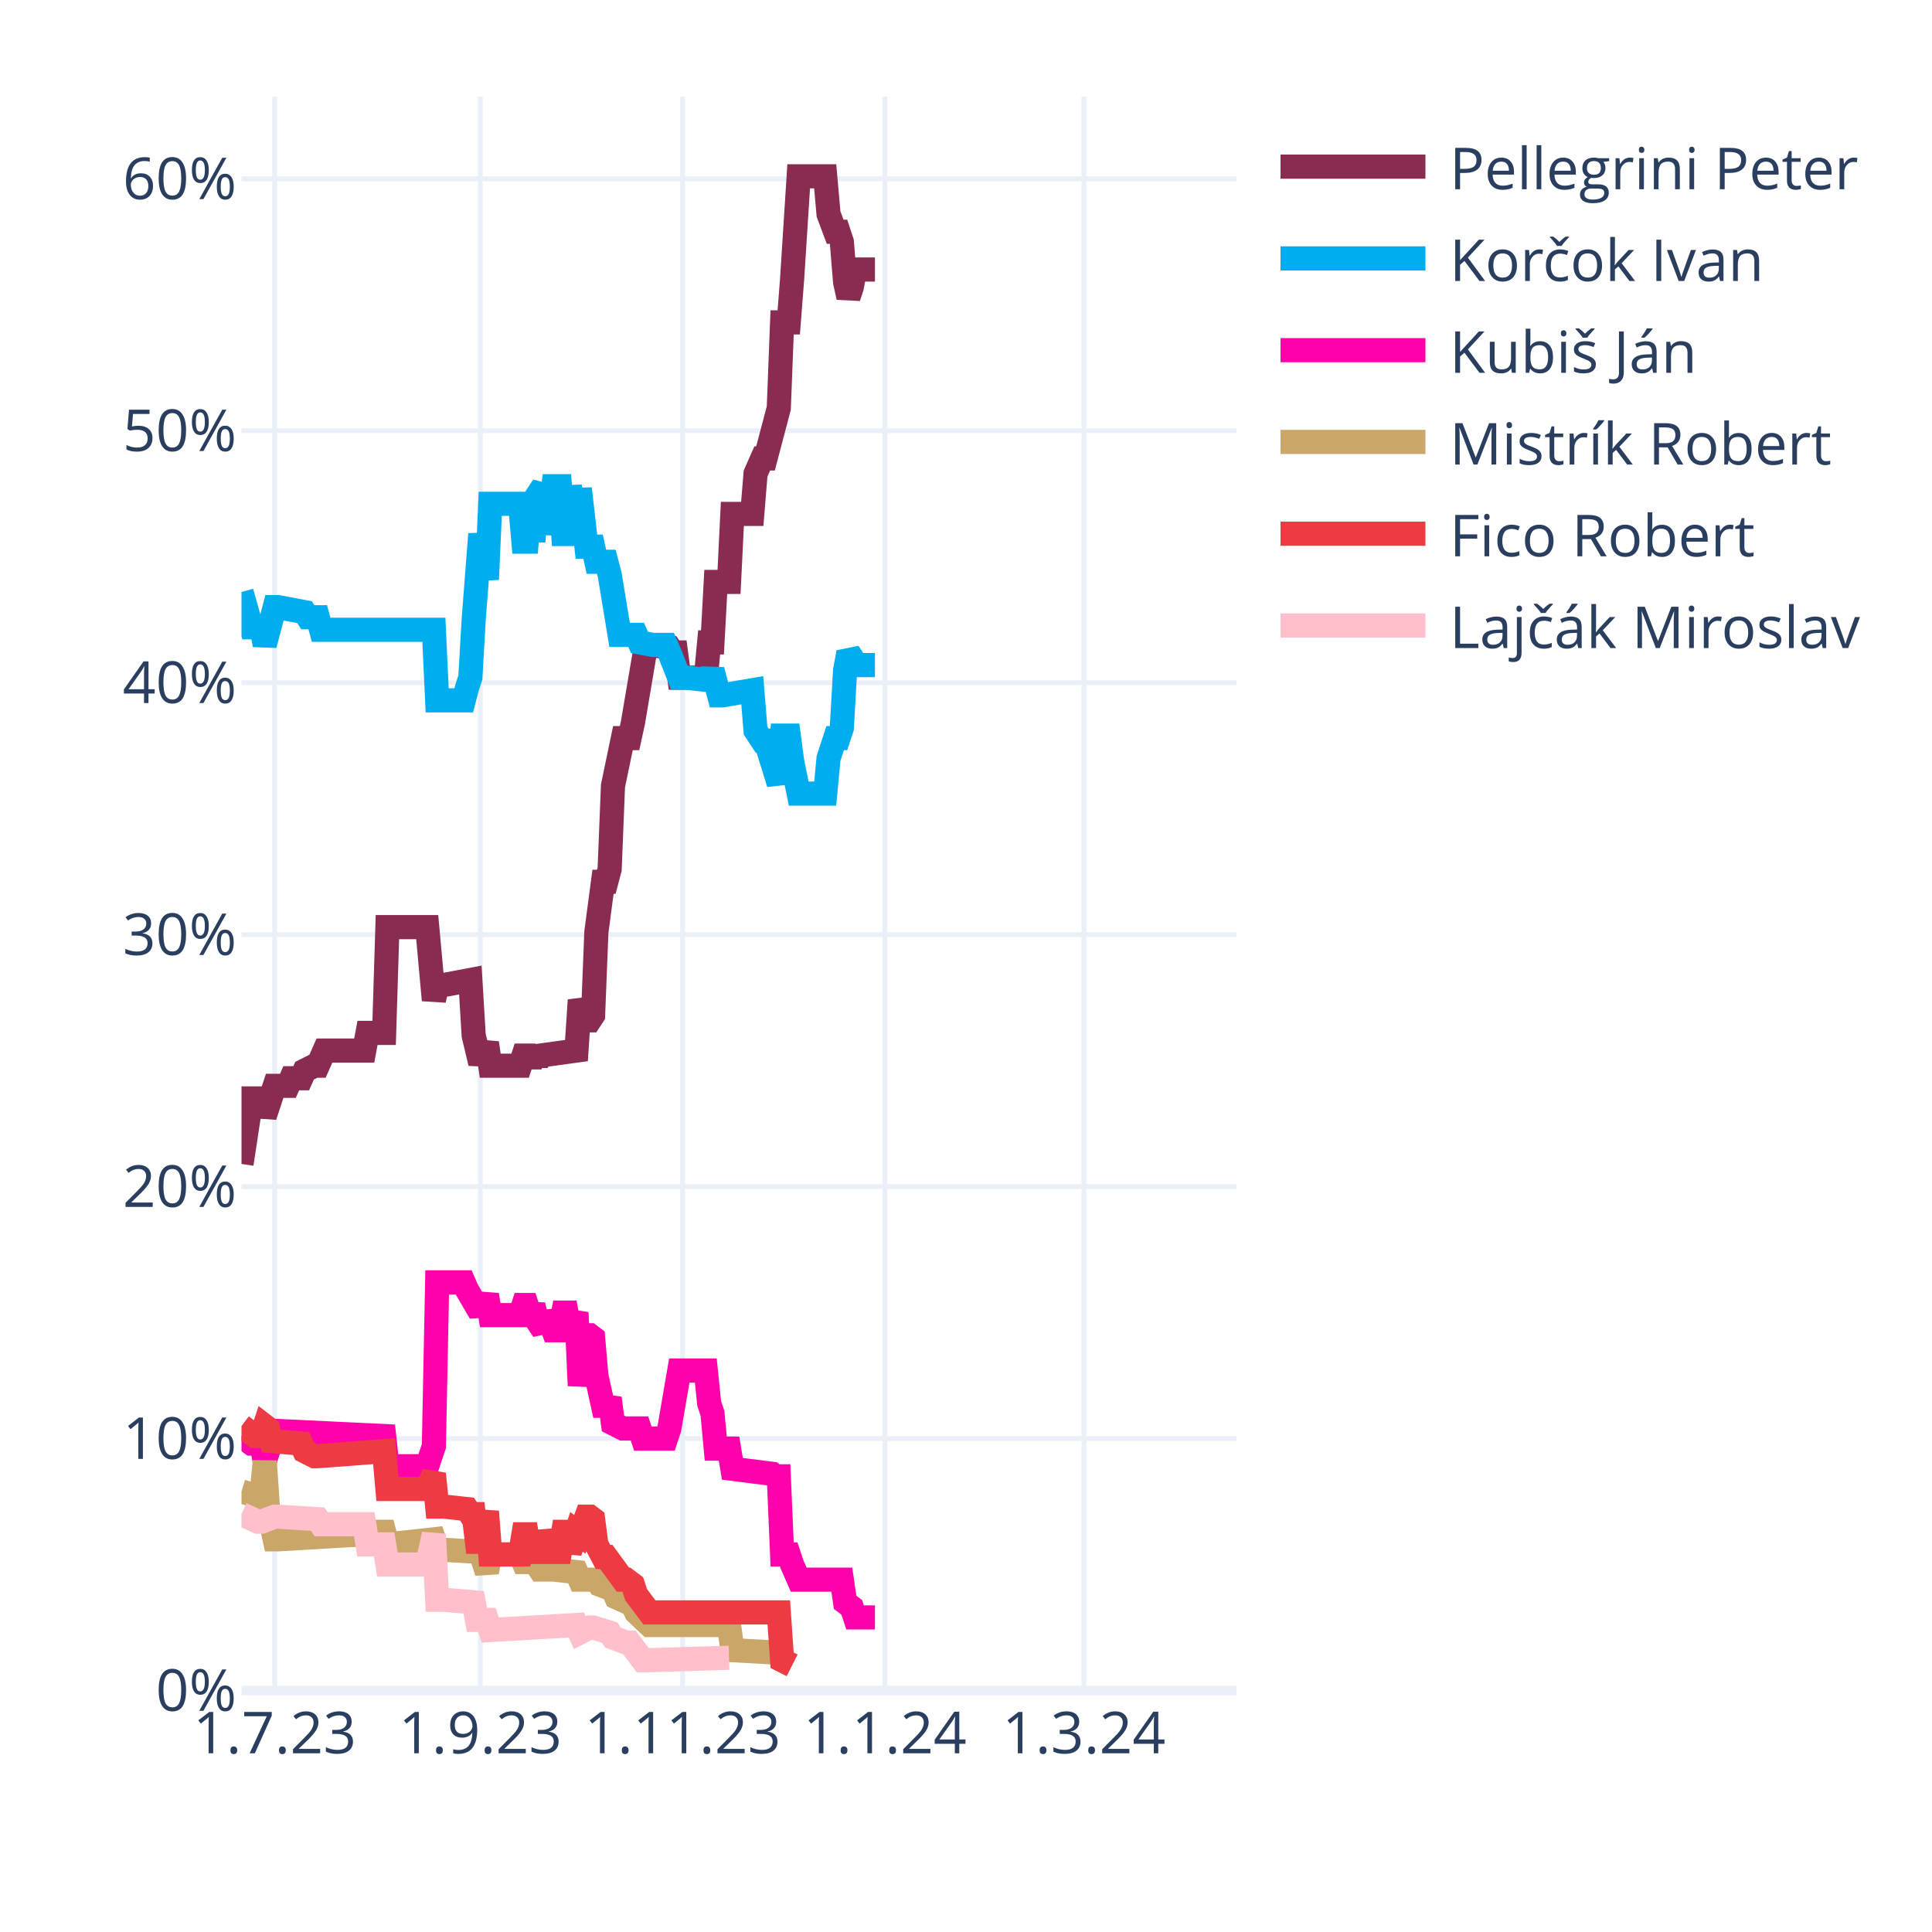
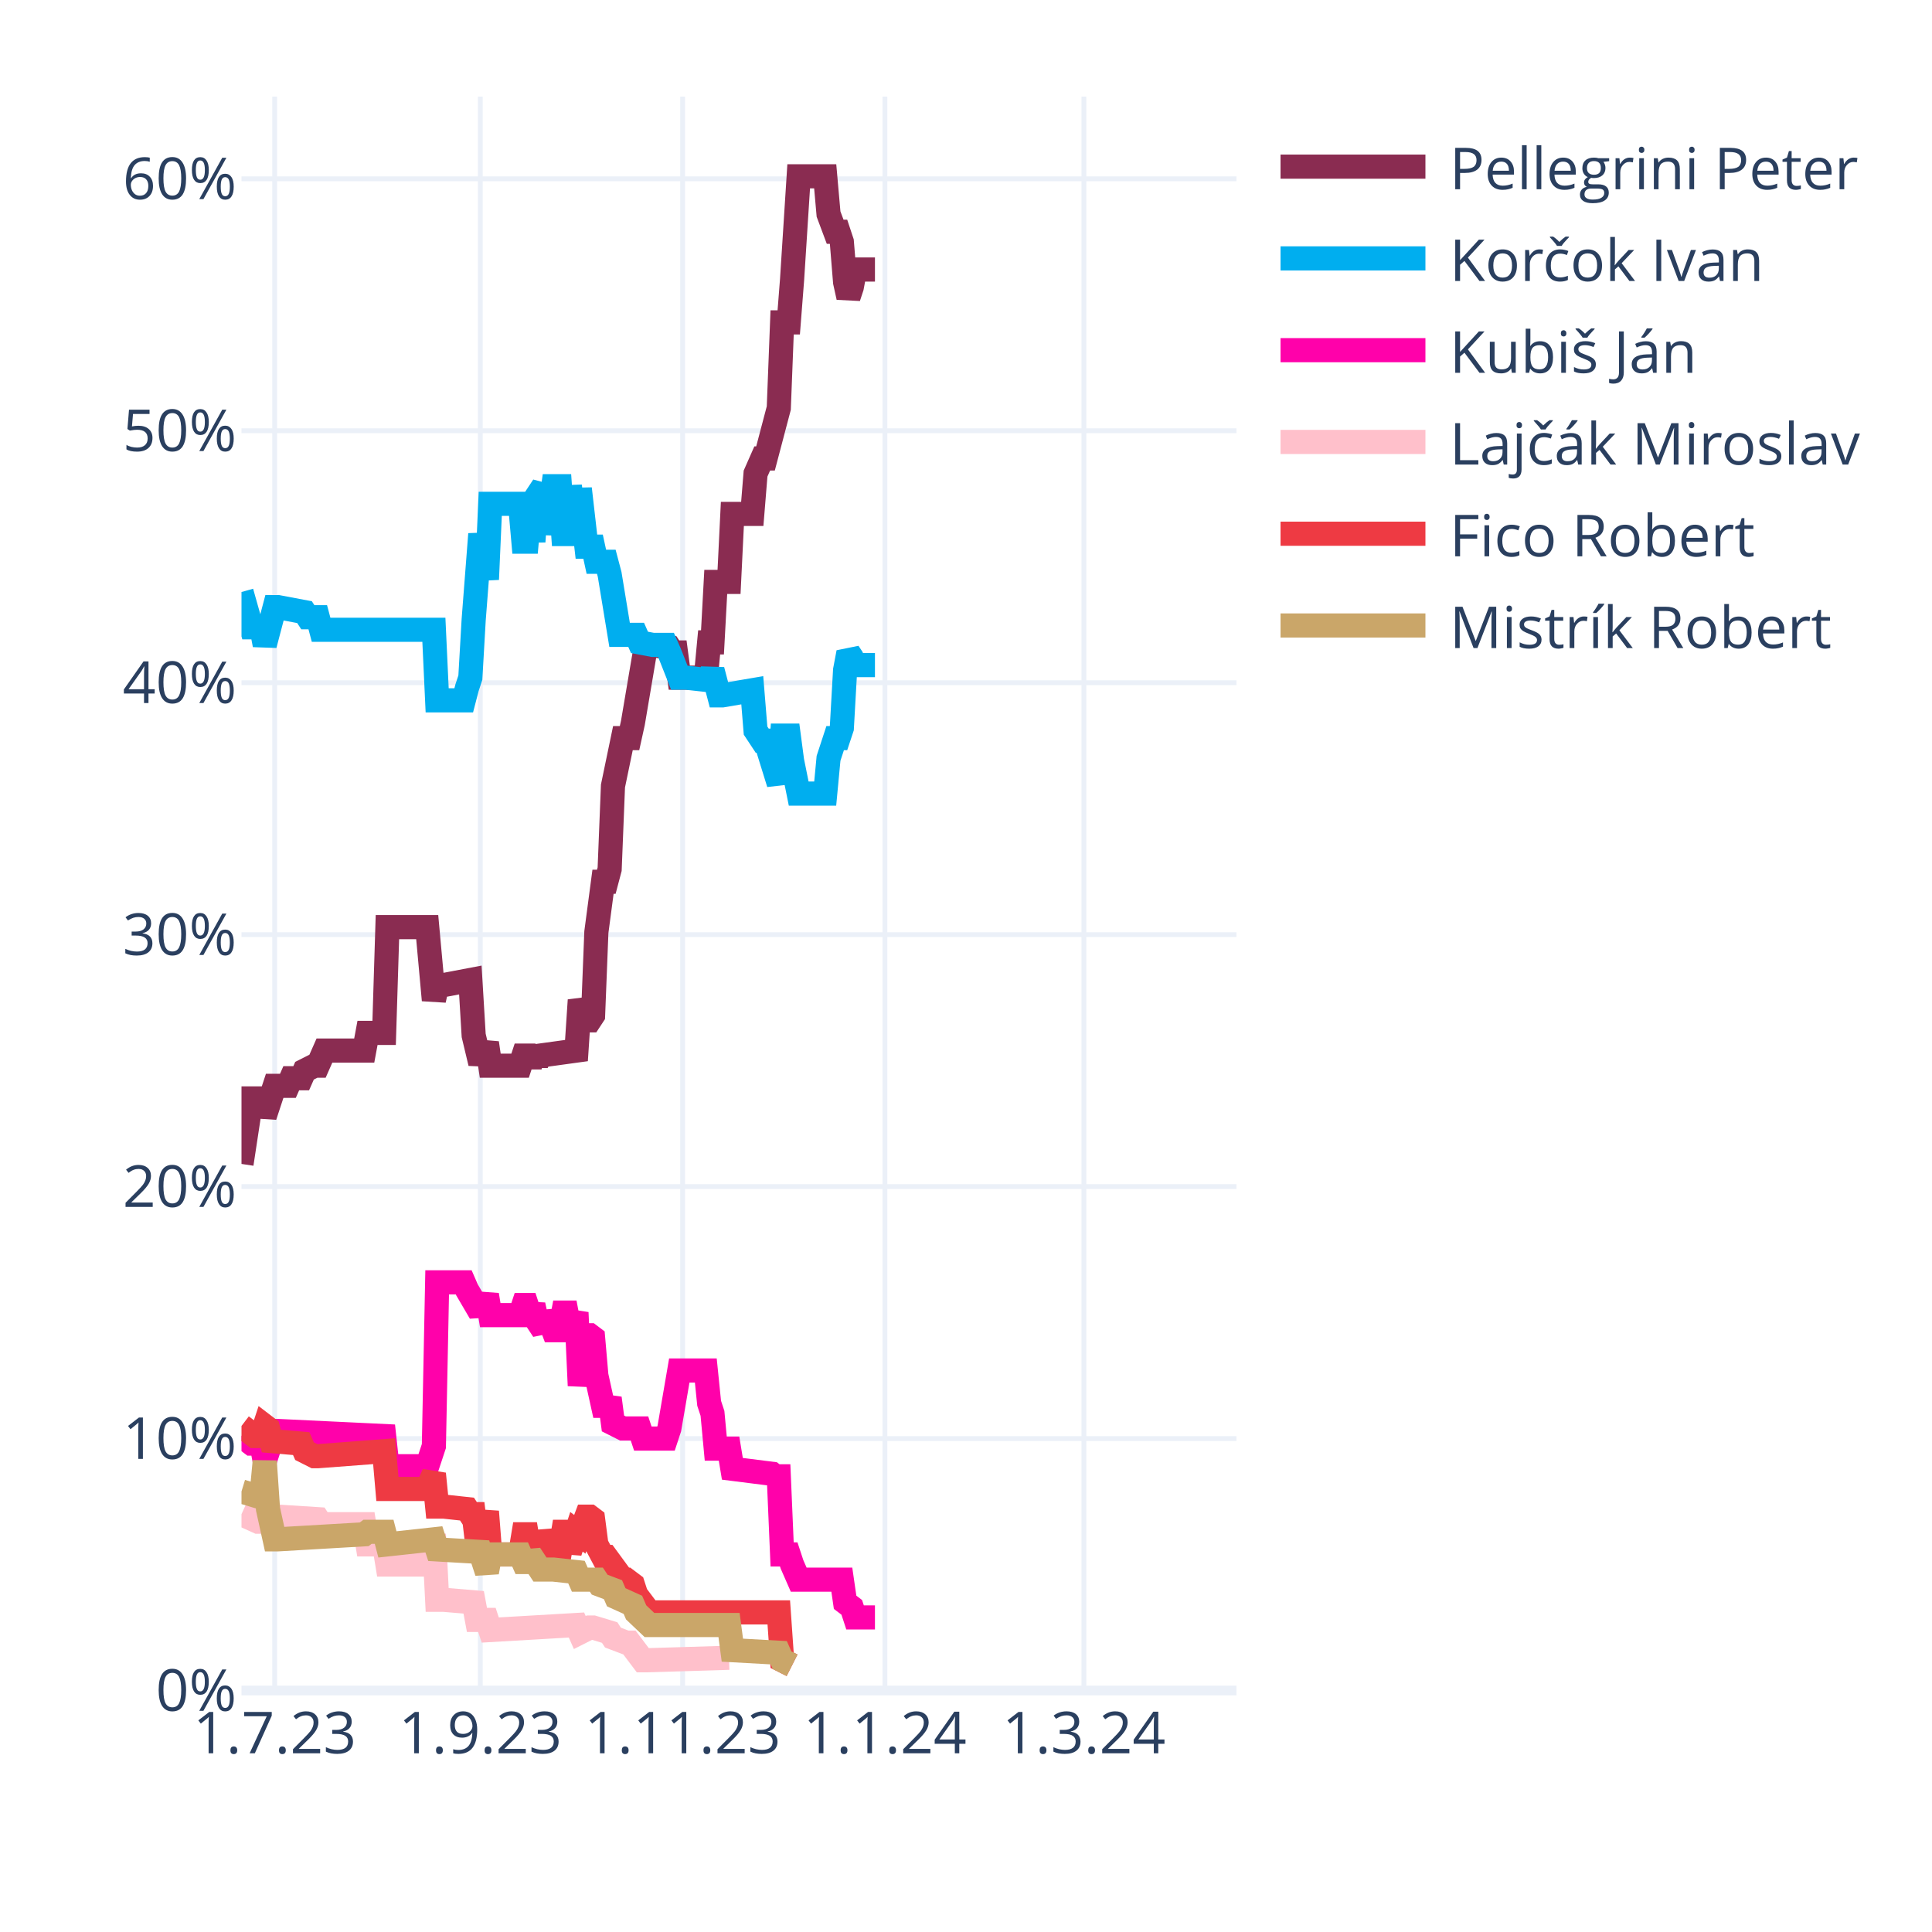
<svg xmlns="http://www.w3.org/2000/svg" class="main-svg" width="400" height="400" style="" viewBox="0 0 400 400">
  <rect x="0" y="0" width="400" height="400" style="fill: rgb(255, 255, 255); fill-opacity: 1;" />
-   <defs id="defs-c1f96e">
+   <defs id="defs-e2b2f4">
    <g class="clips">
-       <clipPath id="clipc1f96exyplot" class="plotclip">
+       <clipPath id="clipe2b2f4xyplot" class="plotclip">
        <rect width="206" height="330" />
      </clipPath>
-       <clipPath class="axesclip" id="clipc1f96ex">
+       <clipPath class="axesclip" id="clipe2b2f4x">
        <rect x="50" y="0" width="206" height="400" />
      </clipPath>
-       <clipPath class="axesclip" id="clipc1f96ey">
+       <clipPath class="axesclip" id="clipe2b2f4y">
        <rect x="0" y="20" width="400" height="330" />
      </clipPath>
-       <clipPath class="axesclip" id="clipc1f96exy">
+       <clipPath class="axesclip" id="clipe2b2f4xy">
        <rect x="50" y="20" width="206" height="330" />
      </clipPath>
    </g>
    <g class="gradients" />
    <g class="patterns" />
  </defs>
  <g class="bglayer" />
  <g class="layer-below">
    <g class="imagelayer" />
    <g class="shapelayer" />
  </g>
  <g class="cartesianlayer">
    <g class="subplot xy">
      <g class="layer-subplot">
        <g class="shapelayer" />
        <g class="imagelayer" />
      </g>
      <g class="minor-gridlayer">
        <g class="x" />
        <g class="y" />
      </g>
      <g class="gridlayer">
        <g class="x">
          <path class="xgrid crisp" transform="translate(56.87,0)" d="M0,20v330" style="stroke: rgb(235, 240, 248); stroke-opacity: 1; stroke-width: 1px;" />
          <path class="xgrid crisp" transform="translate(99.44,0)" d="M0,20v330" style="stroke: rgb(235, 240, 248); stroke-opacity: 1; stroke-width: 1px;" />
          <path class="xgrid crisp" transform="translate(141.33,0)" d="M0,20v330" style="stroke: rgb(235, 240, 248); stroke-opacity: 1; stroke-width: 1px;" />
          <path class="xgrid crisp" transform="translate(183.21,0)" d="M0,20v330" style="stroke: rgb(235, 240, 248); stroke-opacity: 1; stroke-width: 1px;" />
          <path class="xgrid crisp" transform="translate(224.41,0)" d="M0,20v330" style="stroke: rgb(235, 240, 248); stroke-opacity: 1; stroke-width: 1px;" />
        </g>
        <g class="y">
          <path class="ygrid crisp" transform="translate(0,297.84)" d="M50,0h206" style="stroke: rgb(235, 240, 248); stroke-opacity: 1; stroke-width: 1px;" />
          <path class="ygrid crisp" transform="translate(0,245.67)" d="M50,0h206" style="stroke: rgb(235, 240, 248); stroke-opacity: 1; stroke-width: 1px;" />
          <path class="ygrid crisp" transform="translate(0,193.51)" d="M50,0h206" style="stroke: rgb(235, 240, 248); stroke-opacity: 1; stroke-width: 1px;" />
          <path class="ygrid crisp" transform="translate(0,141.35)" d="M50,0h206" style="stroke: rgb(235, 240, 248); stroke-opacity: 1; stroke-width: 1px;" />
          <path class="ygrid crisp" transform="translate(0,89.18)" d="M50,0h206" style="stroke: rgb(235, 240, 248); stroke-opacity: 1; stroke-width: 1px;" />
          <path class="ygrid crisp" transform="translate(0,37.02)" d="M50,0h206" style="stroke: rgb(235, 240, 248); stroke-opacity: 1; stroke-width: 1px;" />
        </g>
      </g>
      <g class="zerolinelayer">
        <path class="yzl zl crisp" transform="translate(0,350)" d="M50,0h206" style="stroke: rgb(235, 240, 248); stroke-opacity: 1; stroke-width: 2px;" />
      </g>
      <path class="xlines-below" />
      <path class="ylines-below" />
      <g class="overlines-below" />
      <g class="xaxislayer-below" />
      <g class="yaxislayer-below" />
      <g class="overaxes-below" />
-       <g class="plot" transform="translate(50,20)" clip-path="url(#clipc1f96exyplot)">
+       <g class="plot" transform="translate(50,20)" clip-path="url(#clipe2b2f4xyplot)">
        <g class="scatterlayer mlayer">
-           <g class="trace scatter tracea22b63" style="stroke-miterlimit: 2; opacity: 1;">
+           <g class="trace scatter trace3c11e1" style="stroke-miterlimit: 2; opacity: 1;">
            <g class="fills" />
            <g class="errorbars" />
            <g class="lines">
              <path class="js-line" d="M0,220.98L2.06,207.42L2.75,207.42L4.12,207.42L4.81,211.07L6.87,204.81L7.55,204.81L9.61,204.81L10.3,203.24L12.36,203.24L13.05,201.68L15.11,200.64L15.79,200.64L17.17,197.51L17.85,197.51L25.41,197.51L26.09,193.85L29.53,193.85L30.21,171.95L38.45,171.95L39.83,187.07L40.51,183.94L41.89,183.94L47.38,182.9L48.07,194.38L49.44,200.11L50.13,198.03L50.81,195.94L51.5,200.64L57.68,200.64L58.37,198.55L59.05,198.55L59.74,200.64L60.43,198.55L61.11,200.11L61.8,198.55L69.35,197.51L70.04,187.07L71.41,191.25L72.1,191.25L72.79,190.2L73.47,172.99L74.85,162.56L75.53,162.56L76.22,159.95L76.91,142.73L78.97,132.82L79.65,132.82L80.34,132.82L81.03,129.69L83.77,113.52L84.46,113.52L88.58,114.04L89.27,115.09L89.95,115.09L90.64,120.3L96.13,120.3L96.82,113L97.51,113L98.19,100.48L100.94,100.48L101.63,86.4L105.75,86.4L106.43,78.05L107.81,74.92L108.49,74.92L111.24,64.49L111.93,46.75L113.3,46.75L113.99,37.89L115.36,16.5L116.05,16.5L120.85,16.5L121.54,24.32L122.91,27.98L123.6,27.98L124.29,30.06L124.97,38.41L125.66,41.54L126.35,39.45L127.03,35.8L131.15,35.8" style="vector-effect: none; fill: none; stroke: rgb(138, 44, 81); stroke-opacity: 1; stroke-width: 5px; opacity: 1;" />
            </g>
            <g class="points" />
            <g class="text" />
          </g>
-           <g class="trace scatter tracebed3e5" style="stroke-miterlimit: 2; opacity: 1;">
+           <g class="trace scatter trace9591a3" style="stroke-miterlimit: 2; opacity: 1;">
            <g class="fills" />
            <g class="errorbars" />
            <g class="lines">
              <path class="js-line" d="M0,102.57L2.06,109.87L2.75,109.87L4.12,109.87L4.81,113.52L6.87,105.7L7.55,105.7L13.05,106.74L13.73,107.79L15.79,107.79L16.48,110.39L39.83,110.39L40.51,125L46.01,125L46.69,122.39L47.38,120.3L48.07,108.31L49.44,90.57L50.13,95.27L50.81,99.96L51.5,84.31L57.68,84.31L58.37,92.14L59.05,92.14L59.74,84.31L60.43,92.14L61.11,82.75L62.49,80.66L63.17,90.57L64.55,80.66L65.23,80.66L65.92,80.66L66.61,90.57L67.29,90.57L67.98,80.66L69.35,90.57L70.04,81.18L71.41,93.18L72.1,93.18L72.79,93.18L73.47,96.31L75.53,96.31L76.22,98.92L78.28,111.44L78.97,111.44L81.71,111.44L82.4,113L85.15,113.52L85.83,113.52L87.89,113.52L88.58,115.09L90.64,120.3L92.01,120.3L96.82,120.83L97.51,118.74L98.88,123.96L99.57,123.96L105.75,122.91L106.43,131.26L107.81,133.35L108.49,133.35L111.24,142.21L111.93,132.3L113.3,132.3L113.99,137.52L115.36,144.3L116.05,144.3L120.85,144.3L121.54,137L122.91,132.82L123.6,132.82L124.29,130.74L124.97,118.74L125.66,115.09L126.35,116.13L127.03,117.7L131.15,117.7" style="vector-effect: none; fill: none; stroke: rgb(0, 174, 239); stroke-opacity: 1; stroke-width: 5px; opacity: 1;" />
            </g>
            <g class="points" />
            <g class="text" />
          </g>
-           <g class="trace scatter trace6e777e" style="stroke-miterlimit: 2; opacity: 1;">
+           <g class="trace scatter trace87c057" style="stroke-miterlimit: 2; opacity: 1;">
            <g class="fills" />
            <g class="errorbars" />
            <g class="lines">
              <path class="js-line" d="M0,277.32L2.06,278.88L2.75,278.88L4.12,278.88L4.81,282.53L6.87,276.27L7.55,276.27L29.53,277.32L30.21,283.57L38.45,283.57L39.83,279.4L40.51,245.5L41.89,245.5L46.01,245.5L46.69,247.06L49.44,251.76L50.13,250.19L50.81,248.1L51.5,252.28L57.68,252.28L58.37,250.19L59.05,250.19L59.74,252.28L60.43,250.19L61.11,253.32L62.49,255.41L63.17,251.76L64.55,255.41L65.23,255.41L65.92,255.41L66.61,251.76L67.29,251.76L67.98,255.41L69.35,251.76L70.04,266.88L71.41,256.45L72.1,256.45L72.79,256.97L73.47,264.8L74.85,271.06L75.53,271.06L76.22,269.49L76.91,274.71L78.97,275.75L79.65,275.75L82.4,275.75L83.09,277.84L87.89,277.84L88.58,275.75L90.64,263.75L92.01,263.75L96.13,263.75L96.82,270.53L97.51,272.62L98.19,279.92L100.94,279.92L101.63,284.1L109.87,285.14L110.55,285.66L111.24,285.66L111.93,301.83L113.3,301.83L113.99,303.92L115.36,307.05L116.05,307.05L124.29,307.05L124.97,311.74L126.35,312.79L127.03,314.87L131.15,314.87" style="vector-effect: none; fill: none; stroke: rgb(255, 1, 170); stroke-opacity: 1; stroke-width: 5px; opacity: 1;" />
            </g>
            <g class="points" />
            <g class="text" />
          </g>
-           <g class="trace scatter tracee52705" style="stroke-miterlimit: 2; opacity: 1;">
+           <g class="trace scatter tracea3f13f" style="stroke-miterlimit: 2; opacity: 1;">
+             <g class="fills" />
+             <g class="errorbars" />
+             <g class="lines">
+               <path class="js-line" d="M0,293.49L3.43,295.05L4.12,295.05L6.87,294.01L7.55,294.01L15.79,294.53L16.48,295.57L25.41,295.57L26.09,299.75L29.53,299.75L30.21,303.92L38.45,303.92L39.83,297.66L40.51,311.22L41.89,311.22L48.07,311.74L48.75,315.39L50.81,315.39L51.5,317.48L69.35,316.44L70.04,318L72.1,316.96L72.79,316.96L76.22,318L76.91,319.05L79.65,320.09L80.34,320.09L83.09,323.74L83.77,323.74L100.94,323.22" style="vector-effect: none; fill: none; stroke: rgb(255, 192, 203); stroke-opacity: 1; stroke-width: 5px; opacity: 1;" />
+             </g>
+             <g class="points" />
+             <g class="text" />
+           </g>
+           <g class="trace scatter traceae8570" style="stroke-miterlimit: 2; opacity: 1;">
+             <g class="fills" />
+             <g class="errorbars" />
+             <g class="lines">
+               <path class="js-line" d="M0,275.23L2.75,277.32L3.43,277.32L4.12,277.32L4.81,275.23L5.49,275.75L6.18,278.36L12.36,278.88L13.05,280.45L15.11,281.49L15.79,281.49L29.53,280.45L30.21,288.27L38.45,288.27L39.83,285.14L40.51,291.92L41.89,291.92L46.69,292.44L47.38,293.49L48.07,293.49L48.75,299.22L49.44,299.22L50.13,296.09L50.81,292.96L51.5,301.83L57.68,301.83L58.37,297.66L59.05,297.66L59.74,301.83L60.43,297.66L61.11,301.31L62.49,301.31L63.17,297.14L64.55,301.31L65.23,301.31L65.92,301.31L66.61,297.14L67.29,297.14L67.98,301.31L69.35,297.14L70.04,297.66L71.41,294.01L72.1,294.01L72.79,294.53L73.47,299.75L74.85,302.35L75.53,302.35L78.97,307.05L79.65,307.05L81.03,308.09L81.71,310.18L84.46,313.83L85.15,313.83L111.24,313.83L111.93,323.74L113.99,324.78" style="vector-effect: none; fill: none; stroke: rgb(238, 58, 67); stroke-opacity: 1; stroke-width: 5px; opacity: 1;" />
+             </g>
+             <g class="points" />
+             <g class="text" />
+           </g>
+           <g class="trace scatter trace559686" style="stroke-miterlimit: 2; opacity: 1;">
            <g class="fills" />
            <g class="errorbars" />
            <g class="lines">
              <path class="js-line" d="M0,288.79L3.43,289.83L4.12,289.83L4.81,282.53L5.49,292.44L6.87,298.7L7.55,298.7L25.41,297.66L26.09,297.14L29.53,297.14L30.21,299.75L39.83,298.7L40.51,300.79L49.44,301.31L50.13,303.4L50.81,305.48L51.5,301.83L57.68,301.83L58.37,303.4L59.05,303.4L59.74,301.83L61.8,304.96L62.49,304.96L63.86,304.96L64.55,304.96L69.35,305.48L70.04,307.05L73.47,307.05L74.16,308.09L76.91,309.13L77.59,310.7L81.03,312.26L81.71,313.83L84.46,316.44L85.15,316.44L100.94,316.44L101.63,321.65L111.24,322.18L111.93,323.74L113.99,324.78" style="vector-effect: none; fill: none; stroke: rgb(202, 166, 105); stroke-opacity: 1; stroke-width: 5px; opacity: 1;" />
-             </g>
-             <g class="points" />
-             <g class="text" />
-           </g>
-           <g class="trace scatter trace0e51dd" style="stroke-miterlimit: 2; opacity: 1;">
-             <g class="fills" />
-             <g class="errorbars" />
-             <g class="lines">
-               <path class="js-line" d="M0,275.23L2.75,277.32L3.43,277.32L4.12,277.32L4.81,275.23L5.49,275.75L6.18,278.36L12.36,278.88L13.05,280.45L15.11,281.49L15.79,281.49L29.53,280.45L30.21,288.27L38.45,288.27L39.83,285.14L40.51,291.92L41.89,291.92L46.69,292.44L47.38,293.49L48.07,293.49L48.75,299.22L49.44,299.22L50.13,296.09L50.81,292.96L51.5,301.83L57.68,301.83L58.37,297.66L59.05,297.66L59.74,301.83L60.43,297.66L61.11,301.31L62.49,301.31L63.17,297.14L64.55,301.31L65.23,301.31L65.92,301.31L66.61,297.14L67.29,297.14L67.98,301.31L69.35,297.14L70.04,297.66L71.41,294.01L72.1,294.01L72.79,294.53L73.47,299.75L74.85,302.35L75.53,302.35L78.97,307.05L79.65,307.05L81.03,308.09L81.71,310.18L84.46,313.83L85.15,313.83L111.24,313.83L111.93,323.74L113.99,324.78" style="vector-effect: none; fill: none; stroke: rgb(238, 58, 67); stroke-opacity: 1; stroke-width: 5px; opacity: 1;" />
-             </g>
-             <g class="points" />
-             <g class="text" />
-           </g>
-           <g class="trace scatter trace76c89a" style="stroke-miterlimit: 2; opacity: 1;">
-             <g class="fills" />
-             <g class="errorbars" />
-             <g class="lines">
-               <path class="js-line" d="M0,293.49L3.43,295.05L4.12,295.05L6.87,294.01L7.55,294.01L15.79,294.53L16.48,295.57L25.41,295.57L26.09,299.75L29.53,299.75L30.21,303.92L38.45,303.92L39.83,297.66L40.51,311.22L41.89,311.22L48.07,311.74L48.75,315.39L50.81,315.39L51.5,317.48L69.35,316.44L70.04,318L72.1,316.96L72.79,316.96L76.22,318L76.91,319.05L79.65,320.09L80.34,320.09L83.09,323.74L83.77,323.74L100.94,323.22" style="vector-effect: none; fill: none; stroke: rgb(255, 192, 203); stroke-opacity: 1; stroke-width: 5px; opacity: 1;" />
            </g>
            <g class="points" />
            <g class="text" />
          </g>
        </g>
      </g>
      <g class="overplot" />
      <path class="xlines-above crisp" d="M0,0" style="fill: none;" />
      <path class="ylines-above crisp" d="M0,0" style="fill: none;" />
      <g class="overlines-above" />
      <g class="xaxislayer-above">
        <g class="xtick">
          <text text-anchor="middle" x="0" y="363" transform="translate(56.87,0)" style="font-family: 'Open Sans', verdana, arial, sans-serif; font-size: 12px; fill: rgb(42, 63, 95); fill-opacity: 1; white-space: pre; opacity: 1;">1.7.23</text>
        </g>
        <g class="xtick">
          <text text-anchor="middle" x="0" y="363" style="font-family: 'Open Sans', verdana, arial, sans-serif; font-size: 12px; fill: rgb(42, 63, 95); fill-opacity: 1; white-space: pre; opacity: 1;" transform="translate(99.44,0)">1.9.23</text>
        </g>
        <g class="xtick">
          <text text-anchor="middle" x="0" y="363" style="font-family: 'Open Sans', verdana, arial, sans-serif; font-size: 12px; fill: rgb(42, 63, 95); fill-opacity: 1; white-space: pre; opacity: 1;" transform="translate(141.33,0)">1.11.23</text>
        </g>
        <g class="xtick">
          <text text-anchor="middle" x="0" y="363" style="font-family: 'Open Sans', verdana, arial, sans-serif; font-size: 12px; fill: rgb(42, 63, 95); fill-opacity: 1; white-space: pre; opacity: 1;" transform="translate(183.21,0)">1.1.24</text>
        </g>
        <g class="xtick">
          <text text-anchor="middle" x="0" y="363" style="font-family: 'Open Sans', verdana, arial, sans-serif; font-size: 12px; fill: rgb(42, 63, 95); fill-opacity: 1; white-space: pre; opacity: 1;" transform="translate(224.41,0)">1.3.24</text>
        </g>
      </g>
      <g class="yaxislayer-above">
        <g class="ytick">
          <text text-anchor="end" x="49" y="4.2" transform="translate(0,350)" style="font-family: 'Open Sans', verdana, arial, sans-serif; font-size: 12px; fill: rgb(42, 63, 95); fill-opacity: 1; white-space: pre; opacity: 1;">0%</text>
        </g>
        <g class="ytick">
          <text text-anchor="end" x="49" y="4.2" style="font-family: 'Open Sans', verdana, arial, sans-serif; font-size: 12px; fill: rgb(42, 63, 95); fill-opacity: 1; white-space: pre; opacity: 1;" transform="translate(0,297.84)">10%</text>
        </g>
        <g class="ytick">
          <text text-anchor="end" x="49" y="4.2" style="font-family: 'Open Sans', verdana, arial, sans-serif; font-size: 12px; fill: rgb(42, 63, 95); fill-opacity: 1; white-space: pre; opacity: 1;" transform="translate(0,245.67)">20%</text>
        </g>
        <g class="ytick">
          <text text-anchor="end" x="49" y="4.2" style="font-family: 'Open Sans', verdana, arial, sans-serif; font-size: 12px; fill: rgb(42, 63, 95); fill-opacity: 1; white-space: pre; opacity: 1;" transform="translate(0,193.51)">30%</text>
        </g>
        <g class="ytick">
          <text text-anchor="end" x="49" y="4.2" style="font-family: 'Open Sans', verdana, arial, sans-serif; font-size: 12px; fill: rgb(42, 63, 95); fill-opacity: 1; white-space: pre; opacity: 1;" transform="translate(0,141.35)">40%</text>
        </g>
        <g class="ytick">
          <text text-anchor="end" x="49" y="4.2" style="font-family: 'Open Sans', verdana, arial, sans-serif; font-size: 12px; fill: rgb(42, 63, 95); fill-opacity: 1; white-space: pre; opacity: 1;" transform="translate(0,89.18)">50%</text>
        </g>
        <g class="ytick">
          <text text-anchor="end" x="49" y="4.2" style="font-family: 'Open Sans', verdana, arial, sans-serif; font-size: 12px; fill: rgb(42, 63, 95); fill-opacity: 1; white-space: pre; opacity: 1;" transform="translate(0,37.02)">60%</text>
        </g>
      </g>
      <g class="overaxes-above" />
    </g>
  </g>
  <g class="polarlayer" />
  <g class="smithlayer" />
  <g class="ternarylayer" />
  <g class="geolayer" />
  <g class="funnelarealayer" />
  <g class="pielayer" />
  <g class="iciclelayer" />
  <g class="treemaplayer" />
  <g class="sunburstlayer" />
  <g class="glimages" />
-   <defs id="topdefs-c1f96e">
+   <defs id="topdefs-e2b2f4">
    <g class="clips" />
-     <clipPath id="legendc1f96e">
+     <clipPath id="legende2b2f4">
      <rect width="128" height="124" x="0" y="0" />
    </clipPath>
  </defs>
  <g class="layer-above">
    <g class="imagelayer" />
    <g class="shapelayer" />
  </g>
  <g class="infolayer">
    <g class="legend" pointer-events="all" transform="translate(260.12,20)">
      <rect class="bg" shape-rendering="crispEdges" width="128" height="124" x="0" y="0" style="stroke: rgb(68, 68, 68); stroke-opacity: 1; fill: rgb(255, 255, 255); fill-opacity: 1; stroke-width: 0px;" />
-       <g class="scrollbox" transform="" clip-path="url(#legendc1f96e)">
+       <g class="scrollbox" transform="" clip-path="url(#legende2b2f4)">
        <g class="groups">
          <g class="traces" transform="translate(0,14.5)" style="opacity: 1;">
            <text class="legendtext" text-anchor="start" x="40" y="4.68" style="font-family: 'Open Sans', verdana, arial, sans-serif; font-size: 12px; fill: rgb(42, 63, 95); fill-opacity: 1; white-space: pre;">Pellegrini Peter</text>
            <g class="layers" style="opacity: 1;">
              <g class="legendfill" />
              <g class="legendlines">
                <path class="js-line" d="M5,0h30" style="fill: none; stroke: rgb(138, 44, 81); stroke-opacity: 1; stroke-width: 5px;" />
              </g>
              <g class="legendsymbols">
                <g class="legendpoints" />
              </g>
            </g>
            <rect class="legendtoggle" x="0" y="-9.5" width="122.703" height="19" style="fill: rgb(0, 0, 0); fill-opacity: 0;" />
          </g>
          <g class="traces" transform="translate(0,33.5)" style="opacity: 1;">
            <text class="legendtext" text-anchor="start" x="40" y="4.68" style="font-family: 'Open Sans', verdana, arial, sans-serif; font-size: 12px; fill: rgb(42, 63, 95); fill-opacity: 1; white-space: pre;">Korčok Ivan</text>
            <g class="layers" style="opacity: 1;">
              <g class="legendfill" />
              <g class="legendlines">
                <path class="js-line" d="M5,0h30" style="fill: none; stroke: rgb(0, 174, 239); stroke-opacity: 1; stroke-width: 5px;" />
              </g>
              <g class="legendsymbols">
                <g class="legendpoints" />
              </g>
            </g>
            <rect class="legendtoggle" x="0" y="-9.5" width="122.703" height="19" style="fill: rgb(0, 0, 0); fill-opacity: 0;" />
          </g>
          <g class="traces" transform="translate(0,52.5)" style="opacity: 1;">
            <text class="legendtext" text-anchor="start" x="40" y="4.68" style="font-family: 'Open Sans', verdana, arial, sans-serif; font-size: 12px; fill: rgb(42, 63, 95); fill-opacity: 1; white-space: pre;">Kubiš Ján</text>
            <g class="layers" style="opacity: 1;">
              <g class="legendfill" />
              <g class="legendlines">
                <path class="js-line" d="M5,0h30" style="fill: none; stroke: rgb(255, 1, 170); stroke-opacity: 1; stroke-width: 5px;" />
              </g>
              <g class="legendsymbols">
                <g class="legendpoints" />
              </g>
            </g>
            <rect class="legendtoggle" x="0" y="-9.5" width="122.703" height="19" style="fill: rgb(0, 0, 0); fill-opacity: 0;" />
          </g>
          <g class="traces" transform="translate(0,71.5)" style="opacity: 1;">
-             <text class="legendtext" text-anchor="start" x="40" y="4.68" style="font-family: 'Open Sans', verdana, arial, sans-serif; font-size: 12px; fill: rgb(42, 63, 95); fill-opacity: 1; white-space: pre;">Mistrík Robert</text>
-             <g class="layers" style="opacity: 1;">
-               <g class="legendfill" />
-               <g class="legendlines">
-                 <path class="js-line" d="M5,0h30" style="fill: none; stroke: rgb(202, 166, 105); stroke-opacity: 1; stroke-width: 5px;" />
+             <text class="legendtext" text-anchor="start" x="40" y="4.68" style="font-family: 'Open Sans', verdana, arial, sans-serif; font-size: 12px; fill: rgb(42, 63, 95); fill-opacity: 1; white-space: pre;">Lajčák Miroslav</text>
+             <g class="layers" style="opacity: 1;">
+               <g class="legendfill" />
+               <g class="legendlines">
+                 <path class="js-line" d="M5,0h30" style="fill: none; stroke: rgb(255, 192, 203); stroke-opacity: 1; stroke-width: 5px;" />
              </g>
              <g class="legendsymbols">
                <g class="legendpoints" />
              </g>
            </g>
            <rect class="legendtoggle" x="0" y="-9.5" width="122.703" height="19" style="fill: rgb(0, 0, 0); fill-opacity: 0;" />
          </g>
          <g class="traces" transform="translate(0,90.5)" style="opacity: 1;">
            <text class="legendtext" text-anchor="start" x="40" y="4.68" style="font-family: 'Open Sans', verdana, arial, sans-serif; font-size: 12px; fill: rgb(42, 63, 95); fill-opacity: 1; white-space: pre;">Fico Robert</text>
            <g class="layers" style="opacity: 1;">
              <g class="legendfill" />
              <g class="legendlines">
                <path class="js-line" d="M5,0h30" style="fill: none; stroke: rgb(238, 58, 67); stroke-opacity: 1; stroke-width: 5px;" />
              </g>
              <g class="legendsymbols">
                <g class="legendpoints" />
              </g>
            </g>
            <rect class="legendtoggle" x="0" y="-9.5" width="122.703" height="19" style="fill: rgb(0, 0, 0); fill-opacity: 0;" />
          </g>
          <g class="traces" transform="translate(0,109.5)" style="opacity: 1;">
-             <text class="legendtext" text-anchor="start" x="40" y="4.68" style="font-family: 'Open Sans', verdana, arial, sans-serif; font-size: 12px; fill: rgb(42, 63, 95); fill-opacity: 1; white-space: pre;">Lajčák Miroslav</text>
-             <g class="layers" style="opacity: 1;">
-               <g class="legendfill" />
-               <g class="legendlines">
-                 <path class="js-line" d="M5,0h30" style="fill: none; stroke: rgb(255, 192, 203); stroke-opacity: 1; stroke-width: 5px;" />
+             <text class="legendtext" text-anchor="start" x="40" y="4.68" style="font-family: 'Open Sans', verdana, arial, sans-serif; font-size: 12px; fill: rgb(42, 63, 95); fill-opacity: 1; white-space: pre;">Mistrík Robert</text>
+             <g class="layers" style="opacity: 1;">
+               <g class="legendfill" />
+               <g class="legendlines">
+                 <path class="js-line" d="M5,0h30" style="fill: none; stroke: rgb(202, 166, 105); stroke-opacity: 1; stroke-width: 5px;" />
              </g>
              <g class="legendsymbols">
                <g class="legendpoints" />
              </g>
            </g>
            <rect class="legendtoggle" x="0" y="-9.5" width="122.703" height="19" style="fill: rgb(0, 0, 0); fill-opacity: 0;" />
          </g>
        </g>
      </g>
      <rect class="scrollbar" rx="20" ry="3" width="0" height="0" x="0" y="0" style="fill: rgb(128, 139, 164); fill-opacity: 1;" />
    </g>
    <g class="g-gtitle" />
    <g class="g-xtitle" />
    <g class="g-ytitle" />
  </g>
</svg>
